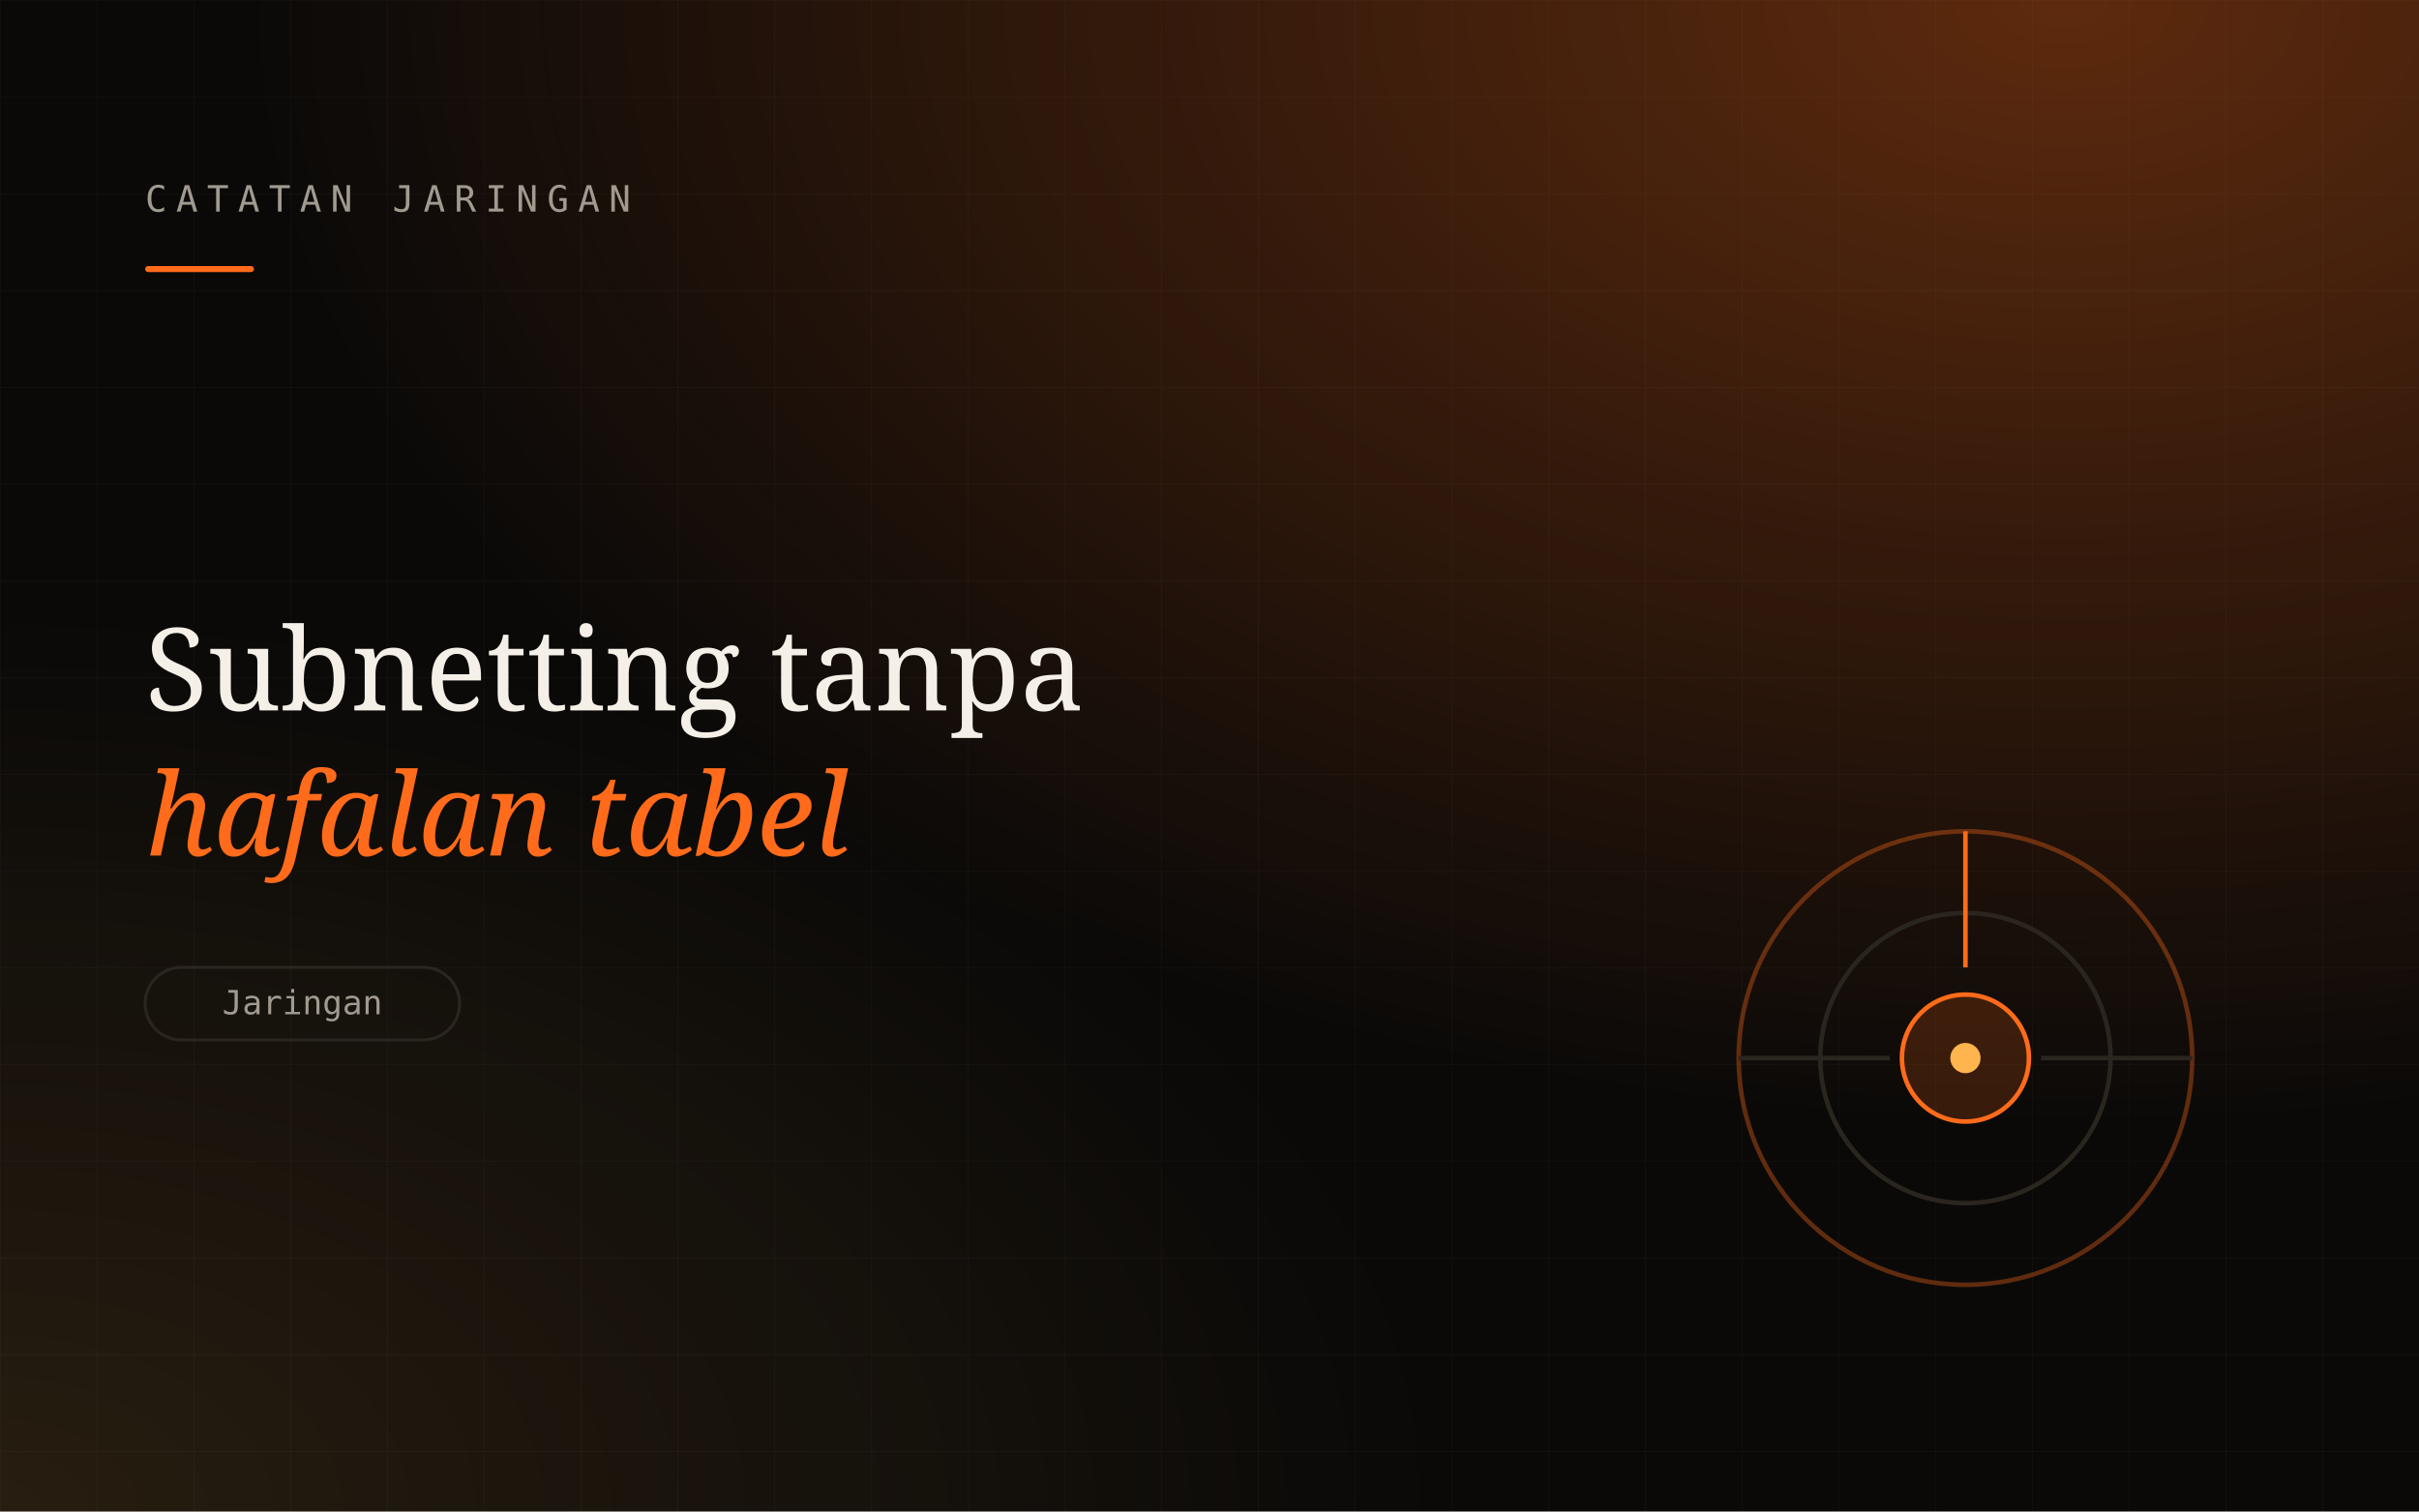
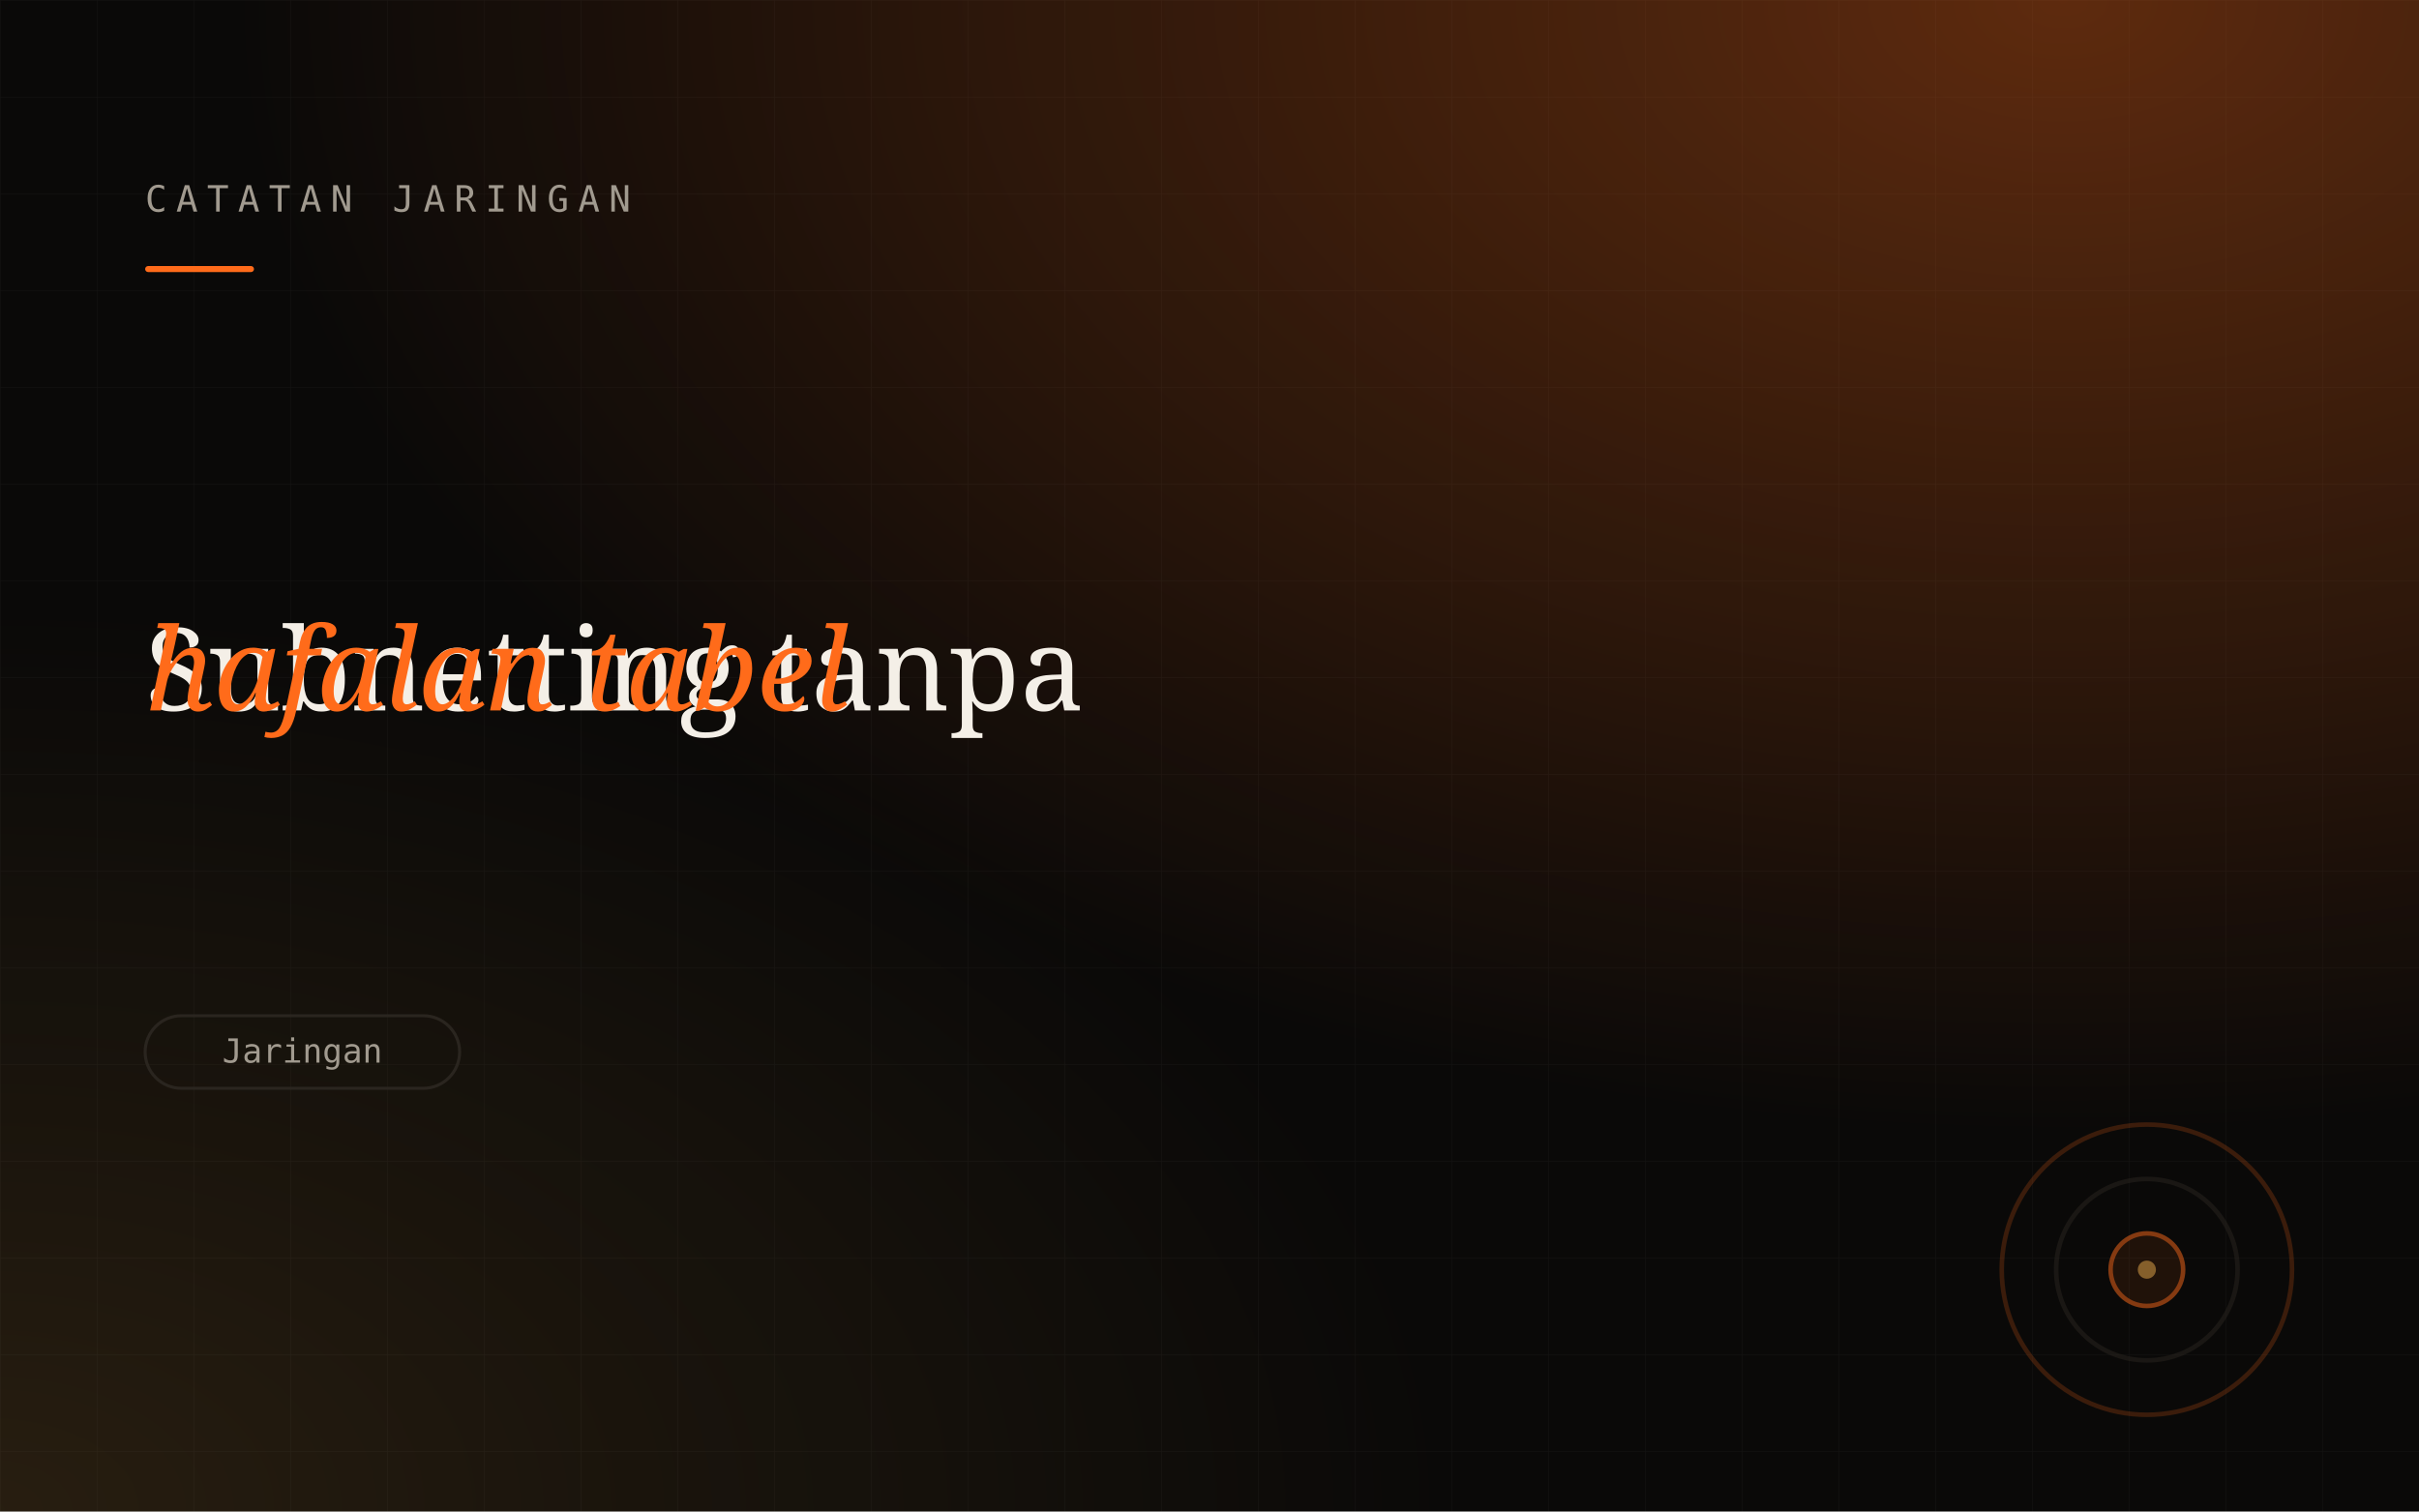
<svg xmlns="http://www.w3.org/2000/svg" width="1600" height="1000" viewBox="0 0 1600 1000" role="img" aria-label="Subnetting tanpa hafalan tabel">
  <defs>
    <radialGradient id="g1" cx="85%" cy="0%" r="75%">
      <stop offset="0" stop-color="#ff6b1a" stop-opacity=".34" />
      <stop offset="1" stop-color="#ff6b1a" stop-opacity="0" />
    </radialGradient>
    <radialGradient id="g2" cx="0%" cy="100%" r="60%">
      <stop offset="0" stop-color="#ffb54d" stop-opacity=".12" />
      <stop offset="1" stop-color="#ffb54d" stop-opacity="0" />
    </radialGradient>
    <pattern id="grid" width="64" height="64" patternUnits="userSpaceOnUse">
      <path d="M64 0H0V64" fill="none" stroke="#ffffff" stroke-opacity=".035" />
    </pattern>
  </defs>
  <rect width="1600" height="1000" fill="#0a0908" />
  <rect width="1600" height="1000" fill="url(#grid)" />
  <rect width="1600" height="1000" fill="url(#g1)" />
  <rect width="1600" height="1000" fill="url(#g2)" />
  <text x="96" y="140" fill="#a19a8f" font-family="ui-monospace,Menlo,monospace" font-size="24" letter-spacing="6">CATATAN JARINGAN</text>
  <rect x="96" y="176" width="72" height="4" rx="2" fill="#ff6b1a" />
  <text x="96" y="470" fill="#f4efe7" font-family="Georgia,serif" font-size="76">Subnetting tanpa</text>
-   <text x="96" y="566" fill="#ff6b1a" font-family="Georgia,serif" font-style="italic" font-size="76">hafalan tabel</text>
-   <rect x="96" y="640" width="208" height="48" rx="24" fill="none" stroke="#2a251f" stroke-width="2" />
-   <text x="200.0" y="671" text-anchor="middle" fill="#a19a8f" font-family="ui-monospace,Menlo,monospace" font-size="22">Jaringan</text>
-   <circle cx="1300" cy="700" r="150" fill="none" stroke="#ff6b1a" stroke-opacity=".35" stroke-width="3" />
-   <circle cx="1300" cy="700" r="96" fill="none" stroke="#2a251f" stroke-width="3" />
-   <circle cx="1300" cy="700" r="42" fill="#ff6b1a" fill-opacity=".18" stroke="#ff6b1a" stroke-width="3" />
-   <circle cx="1300" cy="700" r="10" fill="#ffb54d" />
-   <path d="M1300 550 L1300 640" stroke="#ff6b1a" stroke-width="3" />
-   <path d="M1150 700 L1250 700" stroke="#2a251f" stroke-width="3" />
-   <path d="M1350 700 L1450 700" stroke="#2a251f" stroke-width="3" />
+   <text x="96" y="470+89" fill="#ff6b1a" font-family="Georgia,serif" font-style="italic" font-size="76">hafalan tabel</text>
+   <rect x="96" y="672" width="208" height="48" rx="24" fill="none" stroke="#2a251f" stroke-width="2" />
+   <text x="200.0" y="703" text-anchor="middle" fill="#a19a8f" font-family="ui-monospace,Menlo,monospace" font-size="22">Jaringan</text>
+   <g opacity=".5">
+     <circle cx="1420" cy="840" r="96" fill="none" stroke="#ff6b1a" stroke-opacity=".4" stroke-width="3" />
+     <circle cx="1420" cy="840" r="60" fill="none" stroke="#2a251f" stroke-width="3" />
+     <circle cx="1420" cy="840" r="24" fill="#ff6b1a" fill-opacity=".18" stroke="#ff6b1a" stroke-width="3" />
+     <circle cx="1420" cy="840" r="6" fill="#ffb54d" />
+   </g>
</svg>
